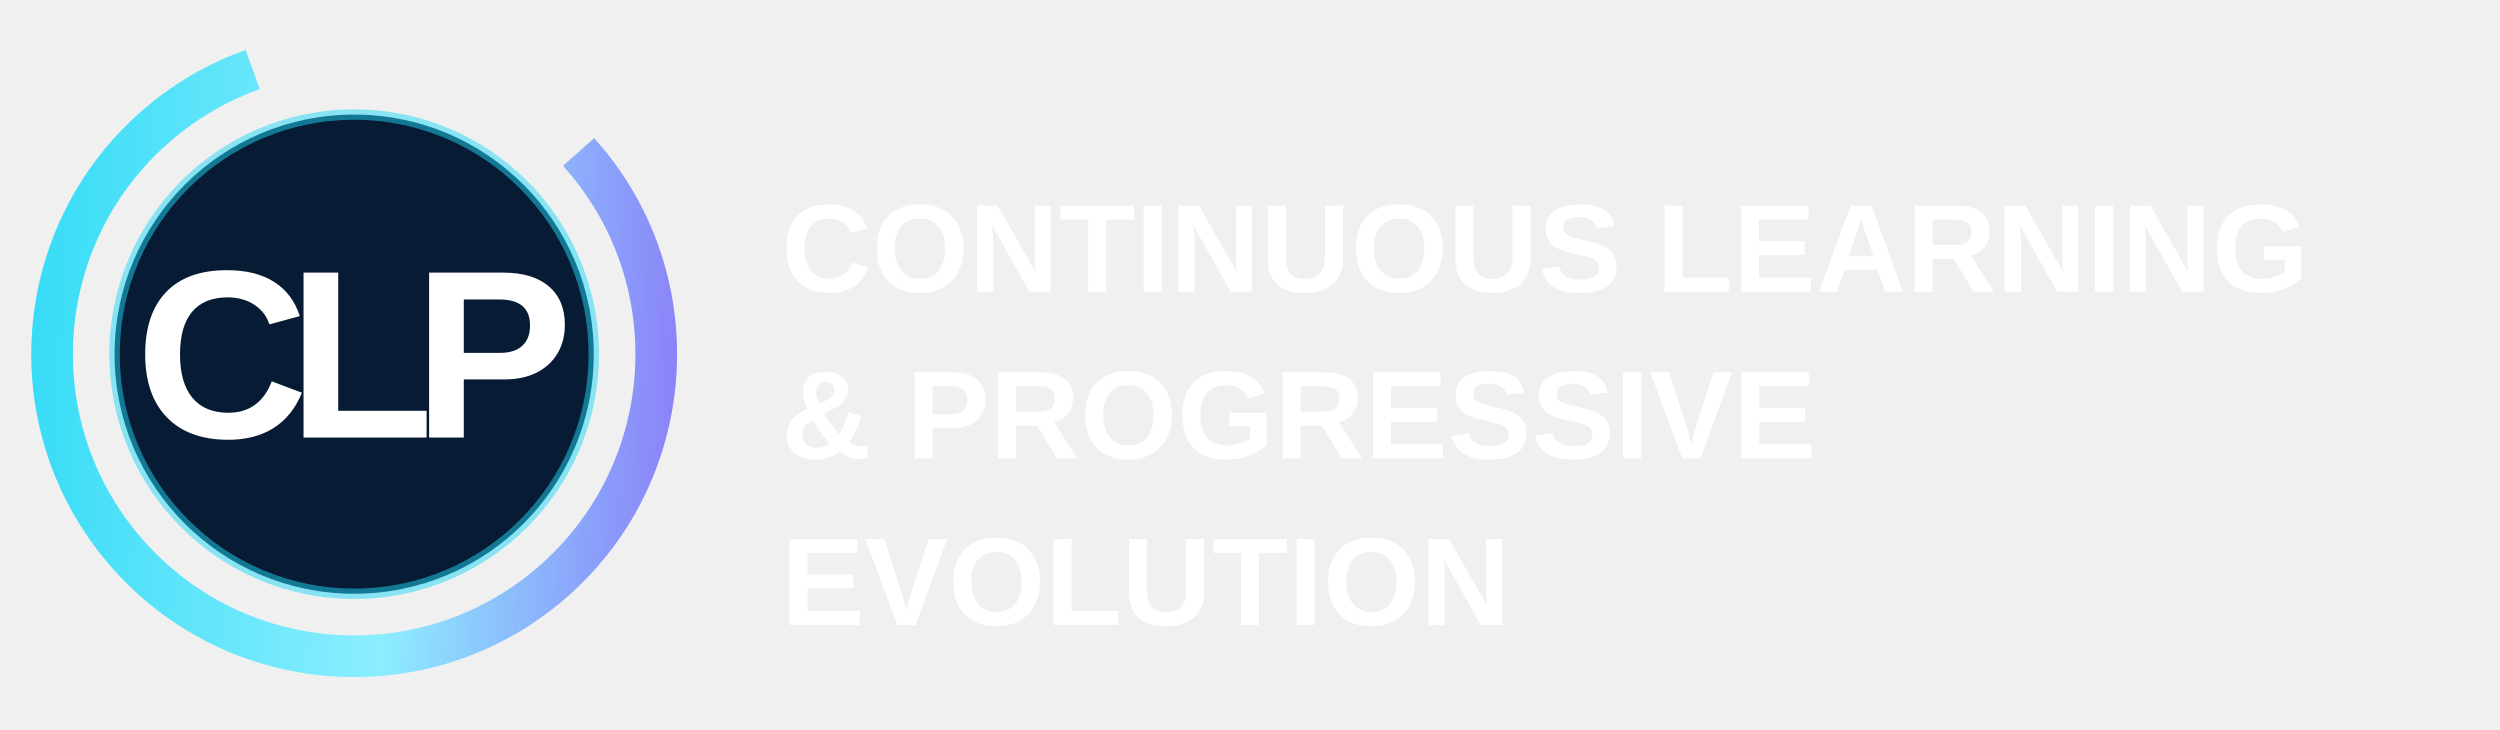
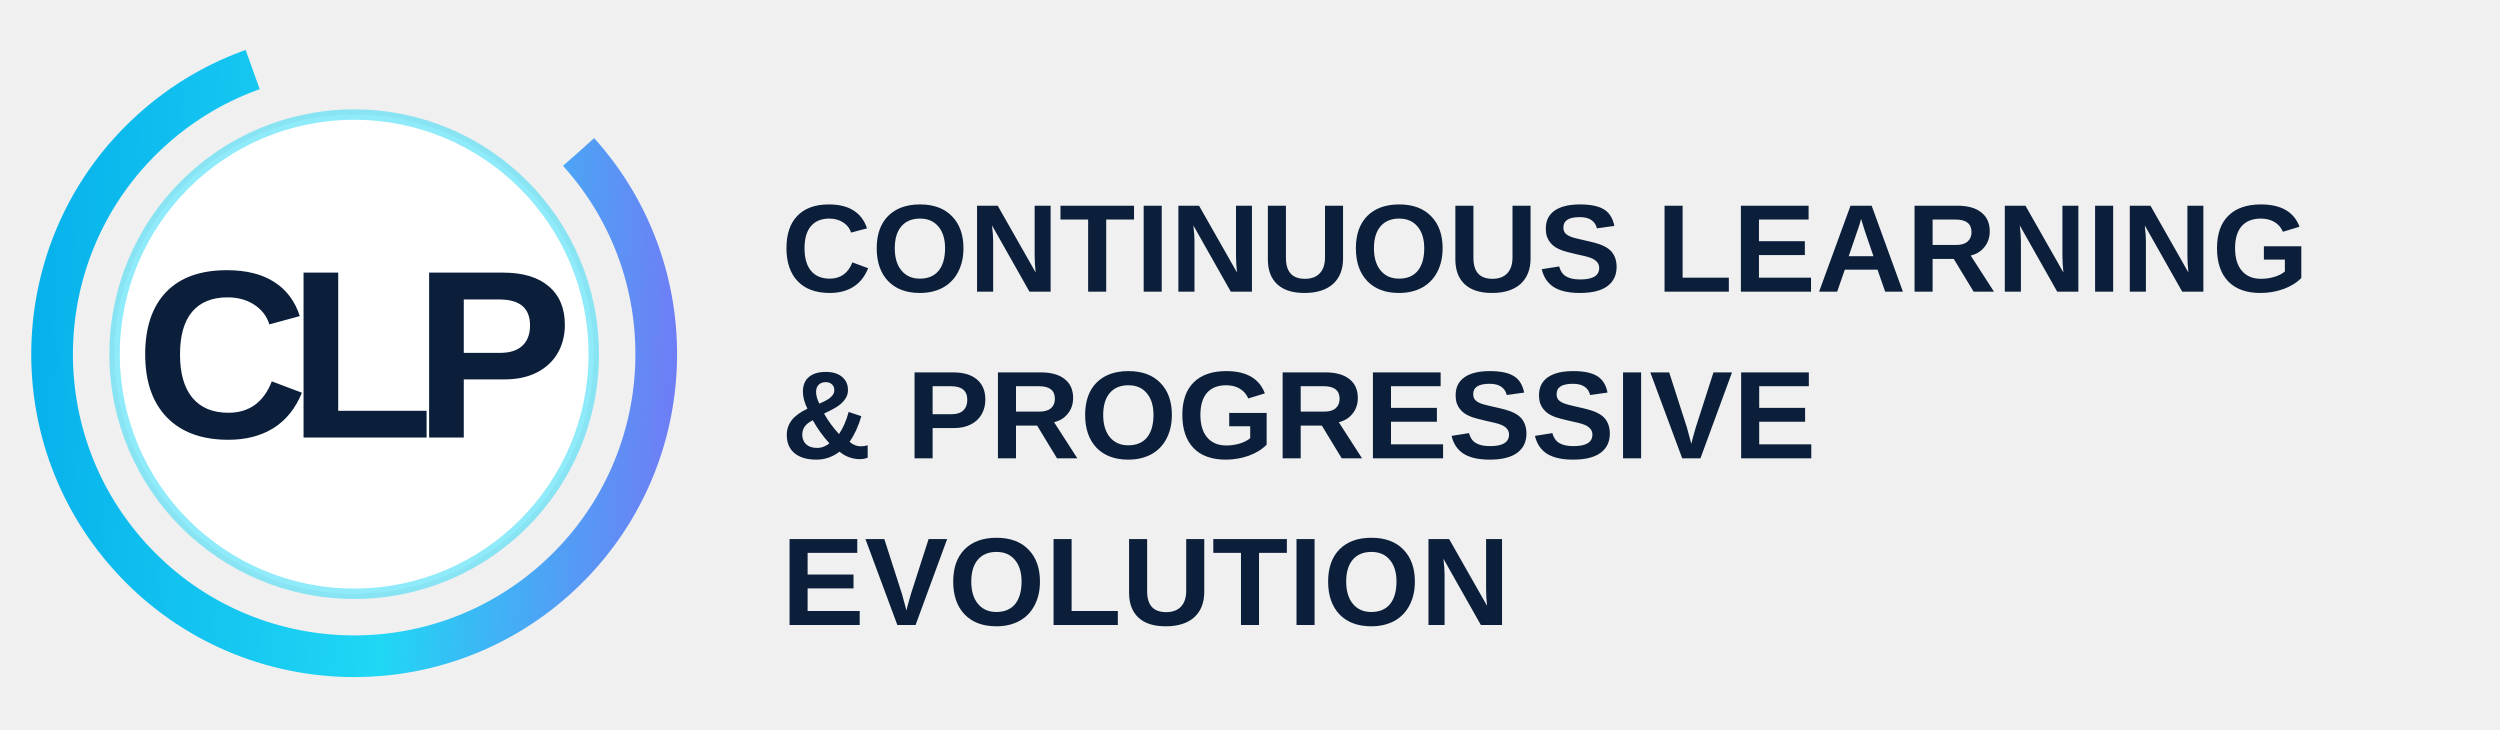
<svg xmlns="http://www.w3.org/2000/svg" viewBox="0 0 240 70" role="img" aria-labelledby="t">
  <defs>
    <linearGradient id="g" x1="0" y1="0" x2="1" y2="1">
-       <stop stop-color="#20d7f4" />
-       <stop offset=".55" stop-color="#8ceeff" />
+       <stop stop-color="#00a7e9" />
+       <stop offset=".55" stop-color="#20d7f4" />
      <stop offset="1" stop-color="#8b5cf6" />
    </linearGradient>
  </defs>
  <circle cx="34" cy="34" r="29" fill="none" stroke="url(#g)" stroke-width="4" stroke-dasharray="148 35" transform="rotate(-42 34 34)" />
-   <circle cx="34" cy="34" r="23" fill="#071b34" stroke="#20d7f4" stroke-opacity=".5" />
-   <text x="34" y="42" text-anchor="middle" font-family="Arial,sans-serif" font-size="23" font-weight="900" fill="#fff" letter-spacing="-2">CLP</text>
-   <text x="75" y="28" font-family="Arial,sans-serif" font-size="12" font-weight="800" fill="#fff">CONTINUOUS LEARNING</text>
-   <text x="75" y="44" font-family="Arial,sans-serif" font-size="12" font-weight="800" fill="#fff">&amp; PROGRESSIVE</text>
-   <text x="75" y="60" font-family="Arial,sans-serif" font-size="12" font-weight="800" fill="#fff">EVOLUTION</text>
+   <circle cx="34" cy="34" r="23" fill="#fff" stroke="#20d7f4" stroke-opacity=".5" />
+   <text x="34" y="42" text-anchor="middle" font-family="Arial,sans-serif" font-size="23" font-weight="900" fill="#0b1f3b" letter-spacing="-2">CLP</text>
+   <text x="75" y="28" font-family="Arial,sans-serif" font-size="12" font-weight="800" fill="#0b1f3b">CONTINUOUS LEARNING</text>
+   <text x="75" y="44" font-family="Arial,sans-serif" font-size="12" font-weight="800" fill="#0b1f3b">&amp; PROGRESSIVE</text>
+   <text x="75" y="60" font-family="Arial,sans-serif" font-size="12" font-weight="800" fill="#0b1f3b">EVOLUTION</text>
</svg>
